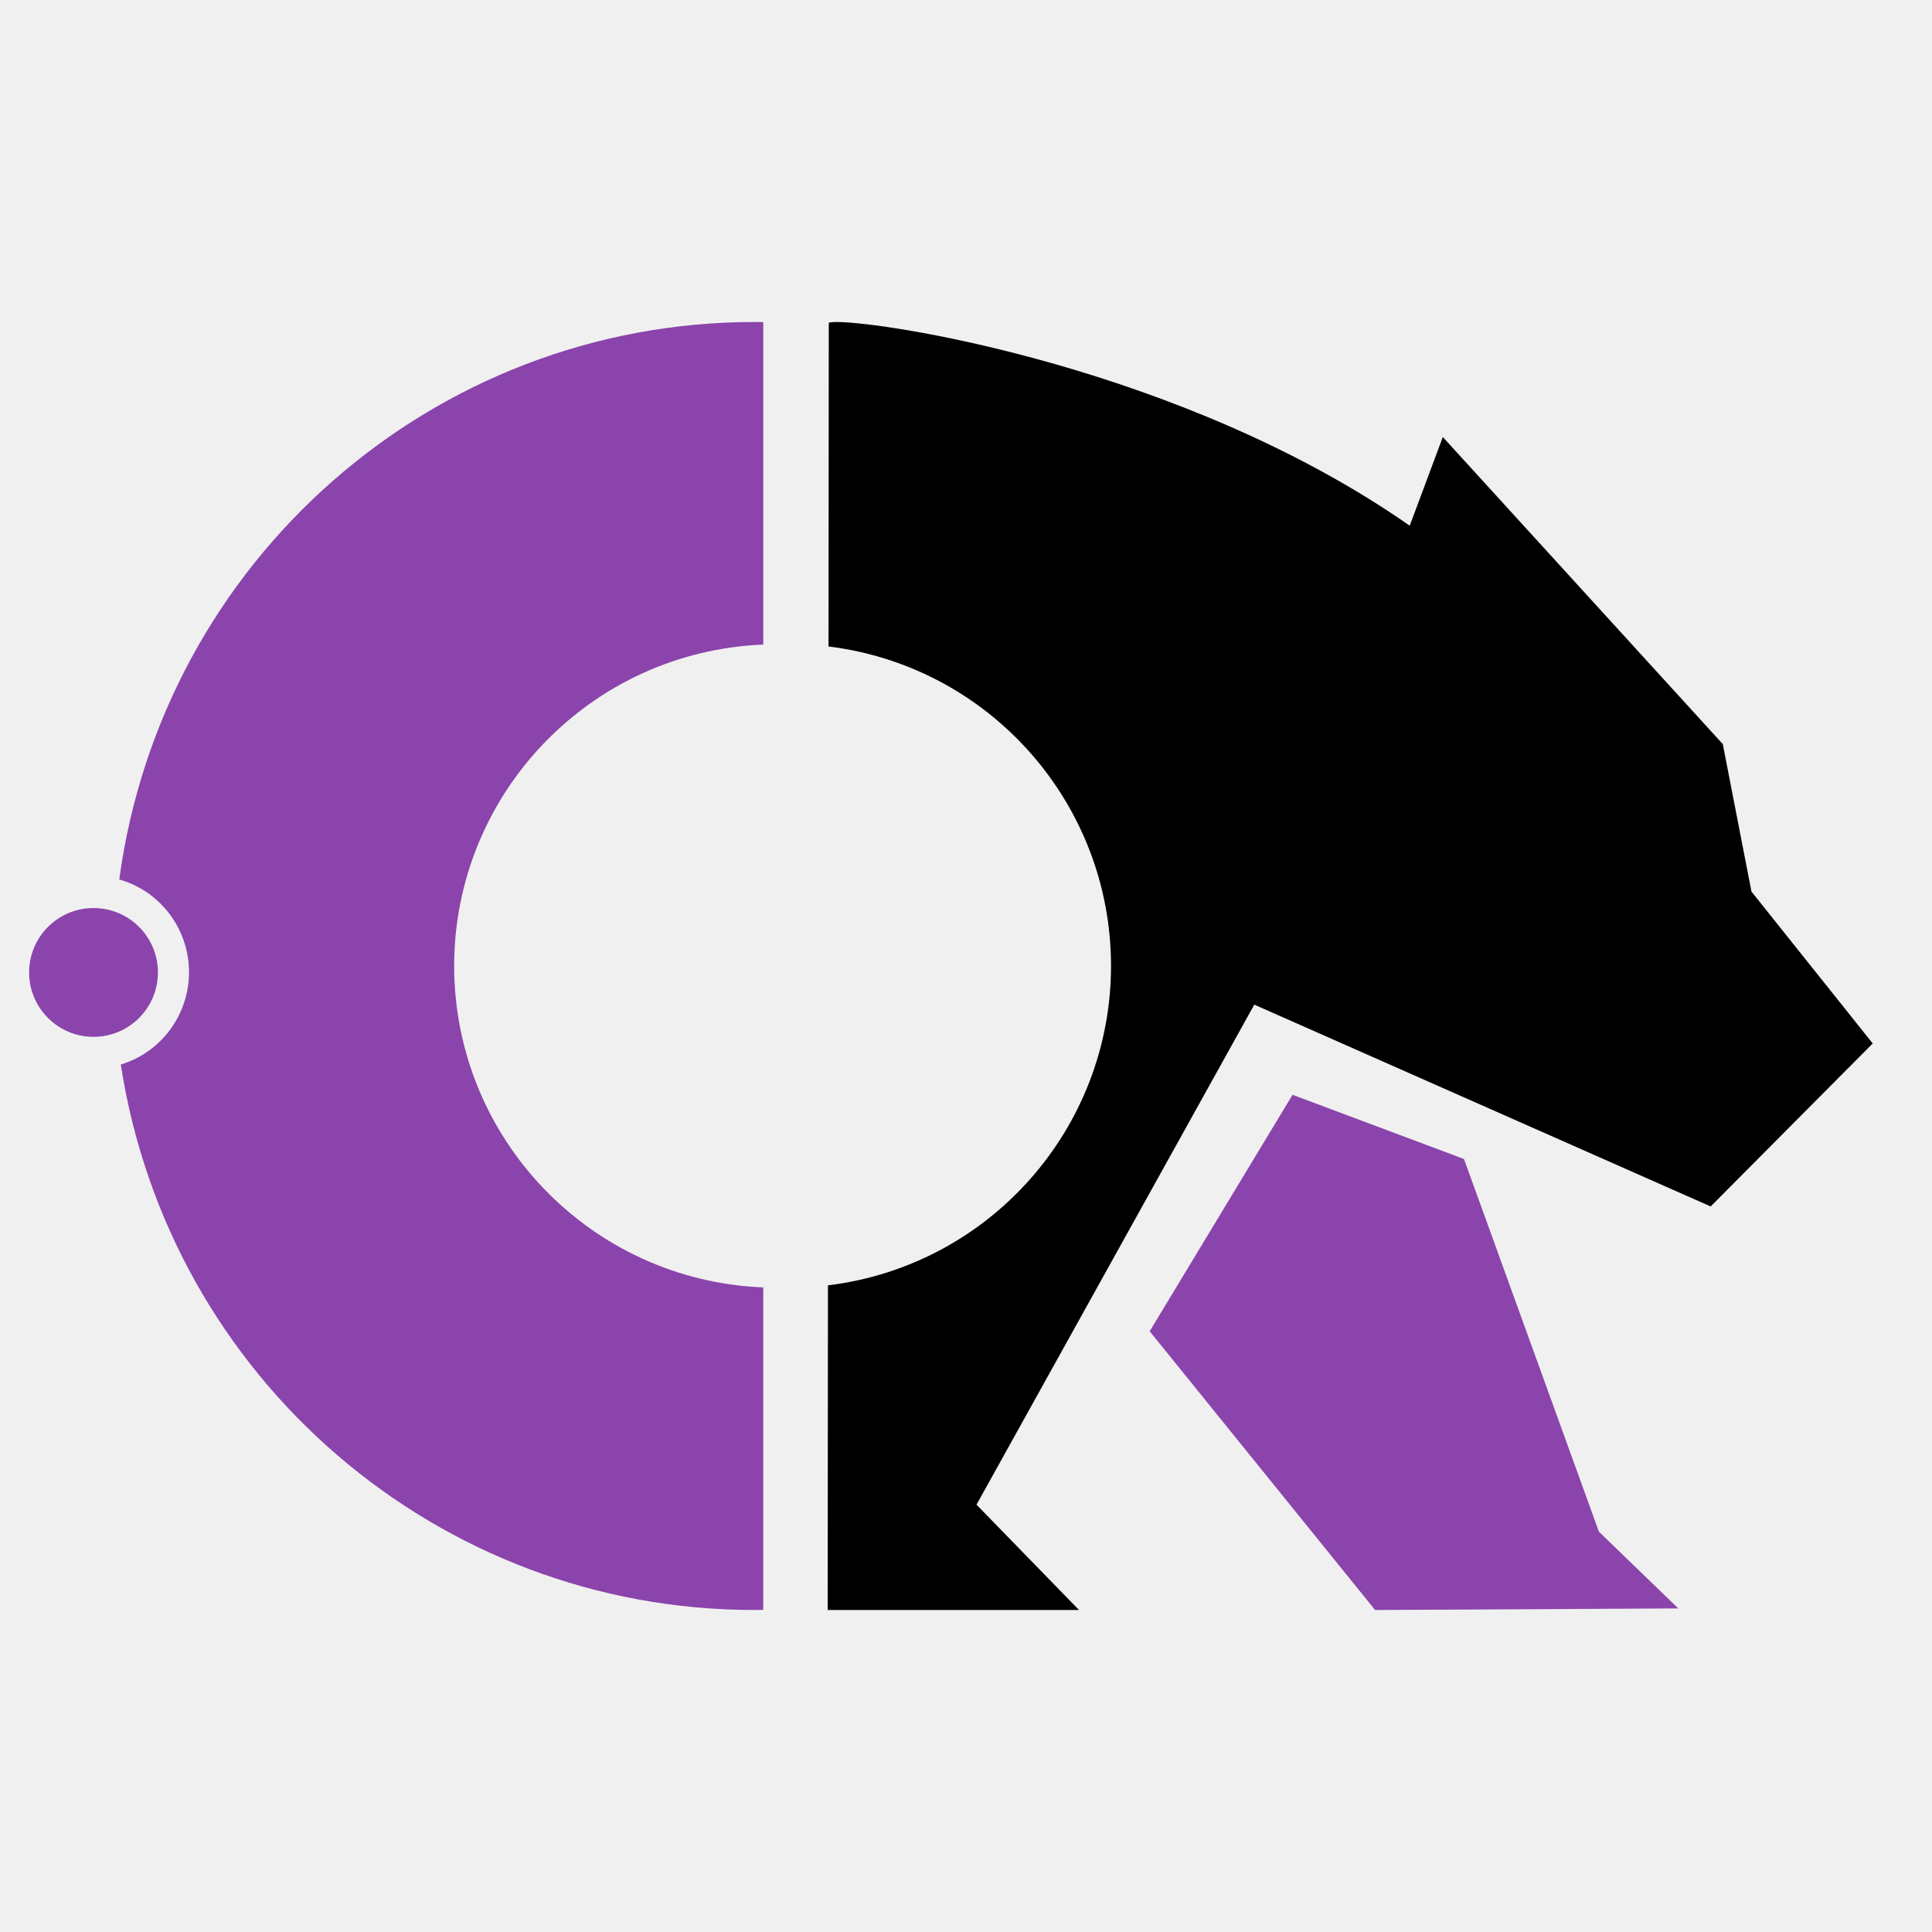
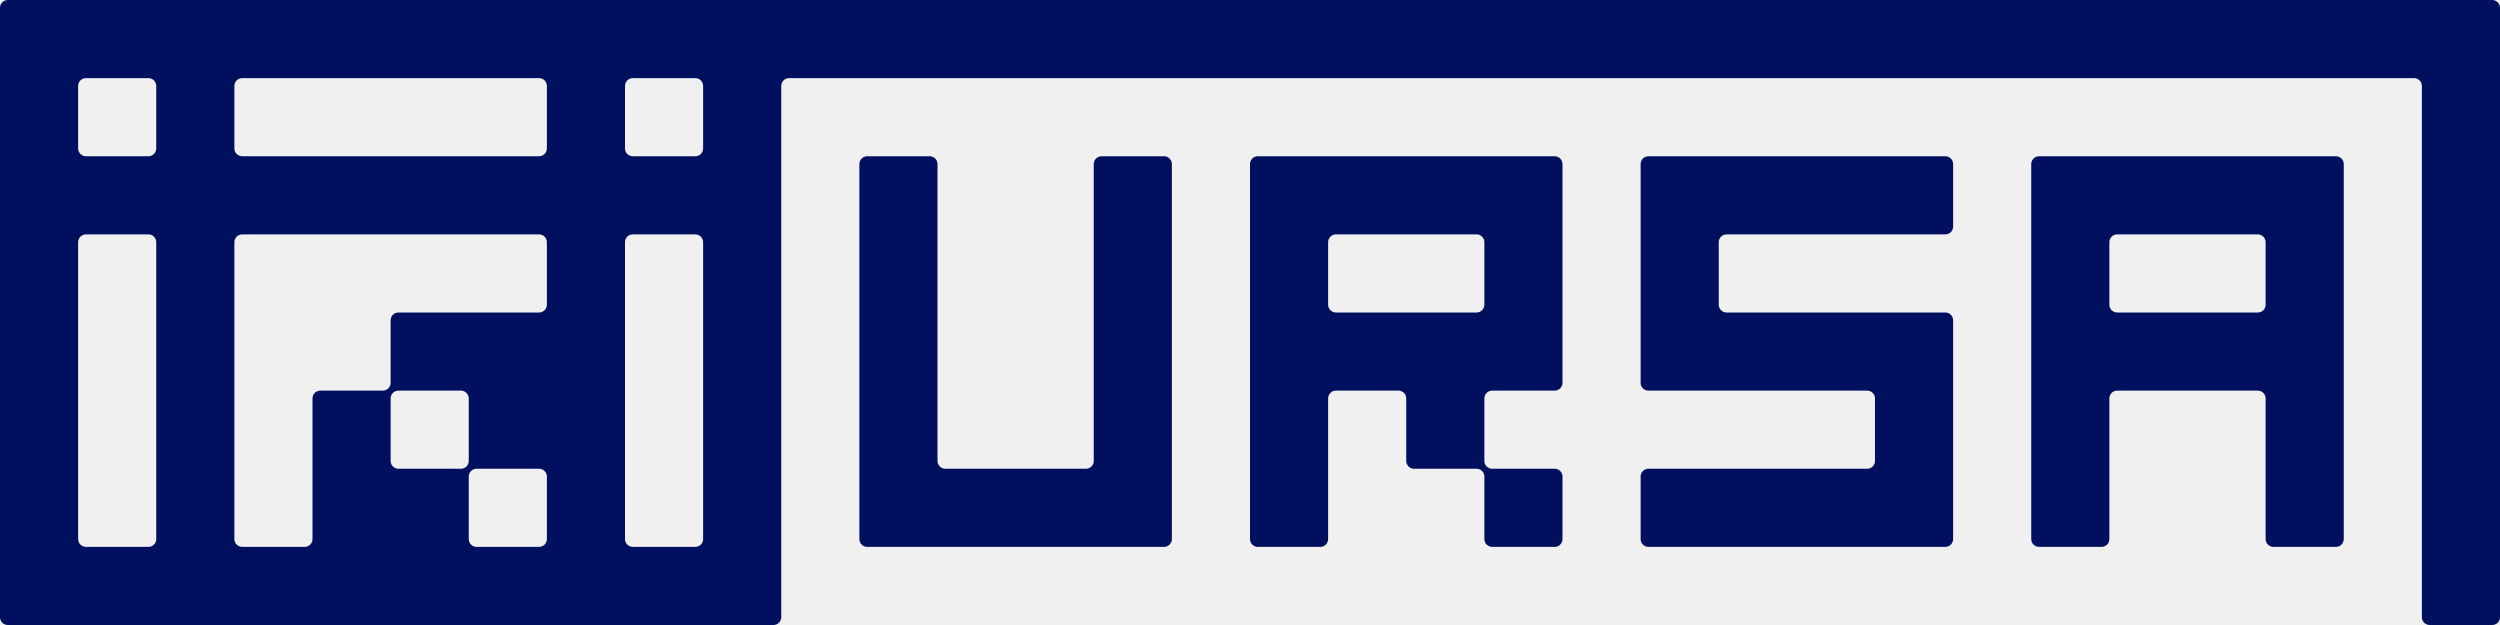
- <svg xmlns="http://www.w3.org/2000/svg" width="150mm" height="150mm" viewBox="0 0 150 150" version="1.1" id="svg5">
-   <defs id="defs2" />
-   <g id="layer1">
-     <path style="fill:#8b44ac;fill-opacity:1;stroke-width:2.98" d="m 100.353,85 -11.092,18.359 17.501,21.641 23.54,-0.122 -6.162,-5.957 -10.476,-28.936 z" id="path1564" />
-     <path id="path3903" style="fill:#8b44ac;fill-opacity:1;stroke-width:2.837" d="m 58.54,25 a 49.753,50 0 0 0 -49.28,43.281 7.451,7.488 0 0 1 5.415,7.202 7.451,7.488 0 0 1 -5.296,7.166 49.753,50 0 0 0 49.16,42.35 49.753,50 0 0 0 0.72,-0.01 V 99.954 A 25,25 0 0 1 35.26,75 25,25 0 0 1 59.26,50.046 V 25.01 a 49.753,50 0 0 0 -0.72,-0.01 z" />
-     <path id="path7668" style="fill:#8b44ac;stroke-width:0.284" d="m 12.261,75.5 a 5,5 0 0 1 -5,5 5,5 0 0 1 -5,-5 5,5 0 0 1 5,-5 5,5 0 0 1 5,5 z" />
-     <path id="path1349" style="display:inline;fill:#000000;fill-opacity:1;stroke-width:2.955" d="m 64.835,25.001 c -0.252,0.005 -0.418,0.026 -0.489,0.063 l -0.021,25.128 A 25,25 0 0 1 86.26,75 25,25 0 0 1 64.282,99.794 l -0.022,25.205 h 19.514 L 75.815,116.822 97.383,78.001 132.816,93.668 145.398,81.014 135.983,69.222 133.758,57.773 112.019,33.93 109.451,40.816 C 91.909,28.569 68.619,24.928 64.835,25.001 Z" />
-   </g>
+ <svg xmlns="http://www.w3.org/2000/svg" viewBox="0 0 256.000 64.000" width="256.000" height="64.000">
+   <style>
+     .text { fill: #00105e; }
+     @media (prefers-color-scheme: dark) {
+       .text { fill: #ffffff; }
+     }
+   </style>
+   <path class="text" d="M0.000,0.800L0.000,63.200A0.800,0.800 0 0 0 0.800,64.000L79.200,64.000A0.800,0.800 0 0 0 80.000,63.200L80.000,8.800A0.800,0.800 0 0 1 80.800,8.000L247.200,8.000A0.800,0.800 0 0 1 248.000,8.800L248.000,63.200A0.800,0.800 0 0 0 248.800,64.000L255.200,64.000A0.800,0.800 0 0 0 256.000,63.200L256.000,0.800A0.800,0.800 0 0 0 255.200,0.000L0.800,0.000A0.800,0.800 0 0 0 0.000,0.800Z M8.800,8.000L15.200,8.000A0.800,0.800 0 0 1 16.000,8.800L16.000,15.200A0.800,0.800 0 0 1 15.200,16.000L8.800,16.000A0.800,0.800 0 0 1 8.000,15.200L8.000,8.800A0.800,0.800 0 0 1 8.800,8.000Z M24.800,8.000L55.200,8.000A0.800,0.800 0 0 1 56.000,8.800L56.000,15.200A0.800,0.800 0 0 1 55.200,16.000L24.800,16.000A0.800,0.800 0 0 1 24.000,15.200L24.000,8.800A0.800,0.800 0 0 1 24.800,8.000Z M64.800,8.000L71.200,8.000A0.800,0.800 0 0 1 72.000,8.800L72.000,15.200A0.800,0.800 0 0 1 71.200,16.000L64.800,16.000A0.800,0.800 0 0 1 64.000,15.200L64.000,8.800A0.800,0.800 0 0 1 64.800,8.000Z M95.200,16.000L88.800,16.000A0.800,0.800 0 0 0 88.000,16.800L88.000,55.200A0.800,0.800 0 0 0 88.800,56.000L119.200,56.000A0.800,0.800 0 0 0 120.000,55.200L120.000,16.800A0.800,0.800 0 0 0 119.200,16.000L112.800,16.000A0.800,0.800 0 0 0 112.000,16.800L112.000,47.200A0.800,0.800 0 0 1 111.200,48.000L96.800,48.000A0.800,0.800 0 0 1 96.000,47.200L96.000,16.800A0.800,0.800 0 0 0 95.200,16.000Z M128.000,16.800L128.000,55.200A0.800,0.800 0 0 0 128.800,56.000L135.200,56.000A0.800,0.800 0 0 0 136.000,55.200L136.000,40.800A0.800,0.800 0 0 1 136.800,40.000L143.200,40.000A0.800,0.800 0 0 1 144.000,40.800L144.000,47.200A0.800,0.800 0 0 0 144.800,48.000L151.200,48.000A0.800,0.800 0 0 1 152.000,48.800L152.000,55.200A0.800,0.800 0 0 0 152.800,56.000L159.200,56.000A0.800,0.800 0 0 0 160.000,55.200L160.000,48.800A0.800,0.800 0 0 0 159.200,48.000L152.800,48.000A0.800,0.800 0 0 1 152.000,47.200L152.000,40.800A0.800,0.800 0 0 1 152.800,40.000L159.200,40.000A0.800,0.800 0 0 0 160.000,39.200L160.000,16.800A0.800,0.800 0 0 0 159.200,16.000L128.800,16.000A0.800,0.800 0 0 0 128.000,16.800Z M168.000,16.800L168.000,39.200A0.800,0.800 0 0 0 168.800,40.000L191.200,40.000A0.800,0.800 0 0 1 192.000,40.800L192.000,47.200A0.800,0.800 0 0 1 191.200,48.000L168.800,48.000A0.800,0.800 0 0 0 168.000,48.800L168.000,55.200A0.800,0.800 0 0 0 168.800,56.000L199.200,56.000A0.800,0.800 0 0 0 200.000,55.200L200.000,32.800A0.800,0.800 0 0 0 199.200,32.000L176.800,32.000A0.800,0.800 0 0 1 176.000,31.200L176.000,24.800A0.800,0.800 0 0 1 176.800,24.000L199.200,24.000A0.800,0.800 0 0 0 200.000,23.200L200.000,16.800A0.800,0.800 0 0 0 199.200,16.000L168.800,16.000A0.800,0.800 0 0 0 168.000,16.800Z M208.000,16.800L208.000,55.200A0.800,0.800 0 0 0 208.800,56.000L215.200,56.000A0.800,0.800 0 0 0 216.000,55.200L216.000,40.800A0.800,0.800 0 0 1 216.800,40.000L231.200,40.000A0.800,0.800 0 0 1 232.000,40.800L232.000,55.200A0.800,0.800 0 0 0 232.800,56.000L239.200,56.000A0.800,0.800 0 0 0 240.000,55.200L240.000,16.800A0.800,0.800 0 0 0 239.200,16.000L208.800,16.000A0.800,0.800 0 0 0 208.000,16.800Z M8.800,24.000L15.200,24.000A0.800,0.800 0 0 1 16.000,24.800L16.000,55.200A0.800,0.800 0 0 1 15.200,56.000L8.800,56.000A0.800,0.800 0 0 1 8.000,55.200L8.000,24.800A0.800,0.800 0 0 1 8.800,24.000Z M24.800,24.000L55.200,24.000A0.800,0.800 0 0 1 56.000,24.800L56.000,31.200A0.800,0.800 0 0 1 55.200,32.000L40.800,32.000A0.800,0.800 0 0 0 40.000,32.800L40.000,39.200A0.800,0.800 0 0 1 39.200,40.000L32.800,40.000A0.800,0.800 0 0 0 32.000,40.800L32.000,55.200A0.800,0.800 0 0 1 31.200,56.000L24.800,56.000A0.800,0.800 0 0 1 24.000,55.200L24.000,24.800A0.800,0.800 0 0 1 24.800,24.000Z M64.800,24.000L71.200,24.000A0.800,0.800 0 0 1 72.000,24.800L72.000,55.200A0.800,0.800 0 0 1 71.200,56.000L64.800,56.000A0.800,0.800 0 0 1 64.000,55.200L64.000,24.800A0.800,0.800 0 0 1 64.800,24.000Z M136.800,24.000L151.200,24.000A0.800,0.800 0 0 1 152.000,24.800L152.000,31.200A0.800,0.800 0 0 1 151.200,32.000L136.800,32.000A0.800,0.800 0 0 1 136.000,31.200L136.000,24.800A0.800,0.800 0 0 1 136.800,24.000Z M216.800,24.000L231.200,24.000A0.800,0.800 0 0 1 232.000,24.800L232.000,31.200A0.800,0.800 0 0 1 231.200,32.000L216.800,32.000A0.800,0.800 0 0 1 216.000,31.200L216.000,24.800A0.800,0.800 0 0 1 216.800,24.000Z M40.800,40.000L47.200,40.000A0.800,0.800 0 0 1 48.000,40.800L48.000,47.200A0.800,0.800 0 0 1 47.200,48.000L40.800,48.000A0.800,0.800 0 0 1 40.000,47.200L40.000,40.800A0.800,0.800 0 0 1 40.800,40.000Z M48.800,48.000L55.200,48.000A0.800,0.800 0 0 1 56.000,48.800L56.000,55.200A0.800,0.800 0 0 1 55.200,56.000L48.800,56.000A0.800,0.800 0 0 1 48.000,55.200L48.000,48.800A0.800,0.800 0 0 1 48.800,48.000Z " fill-rule="nonzero" />
</svg>
